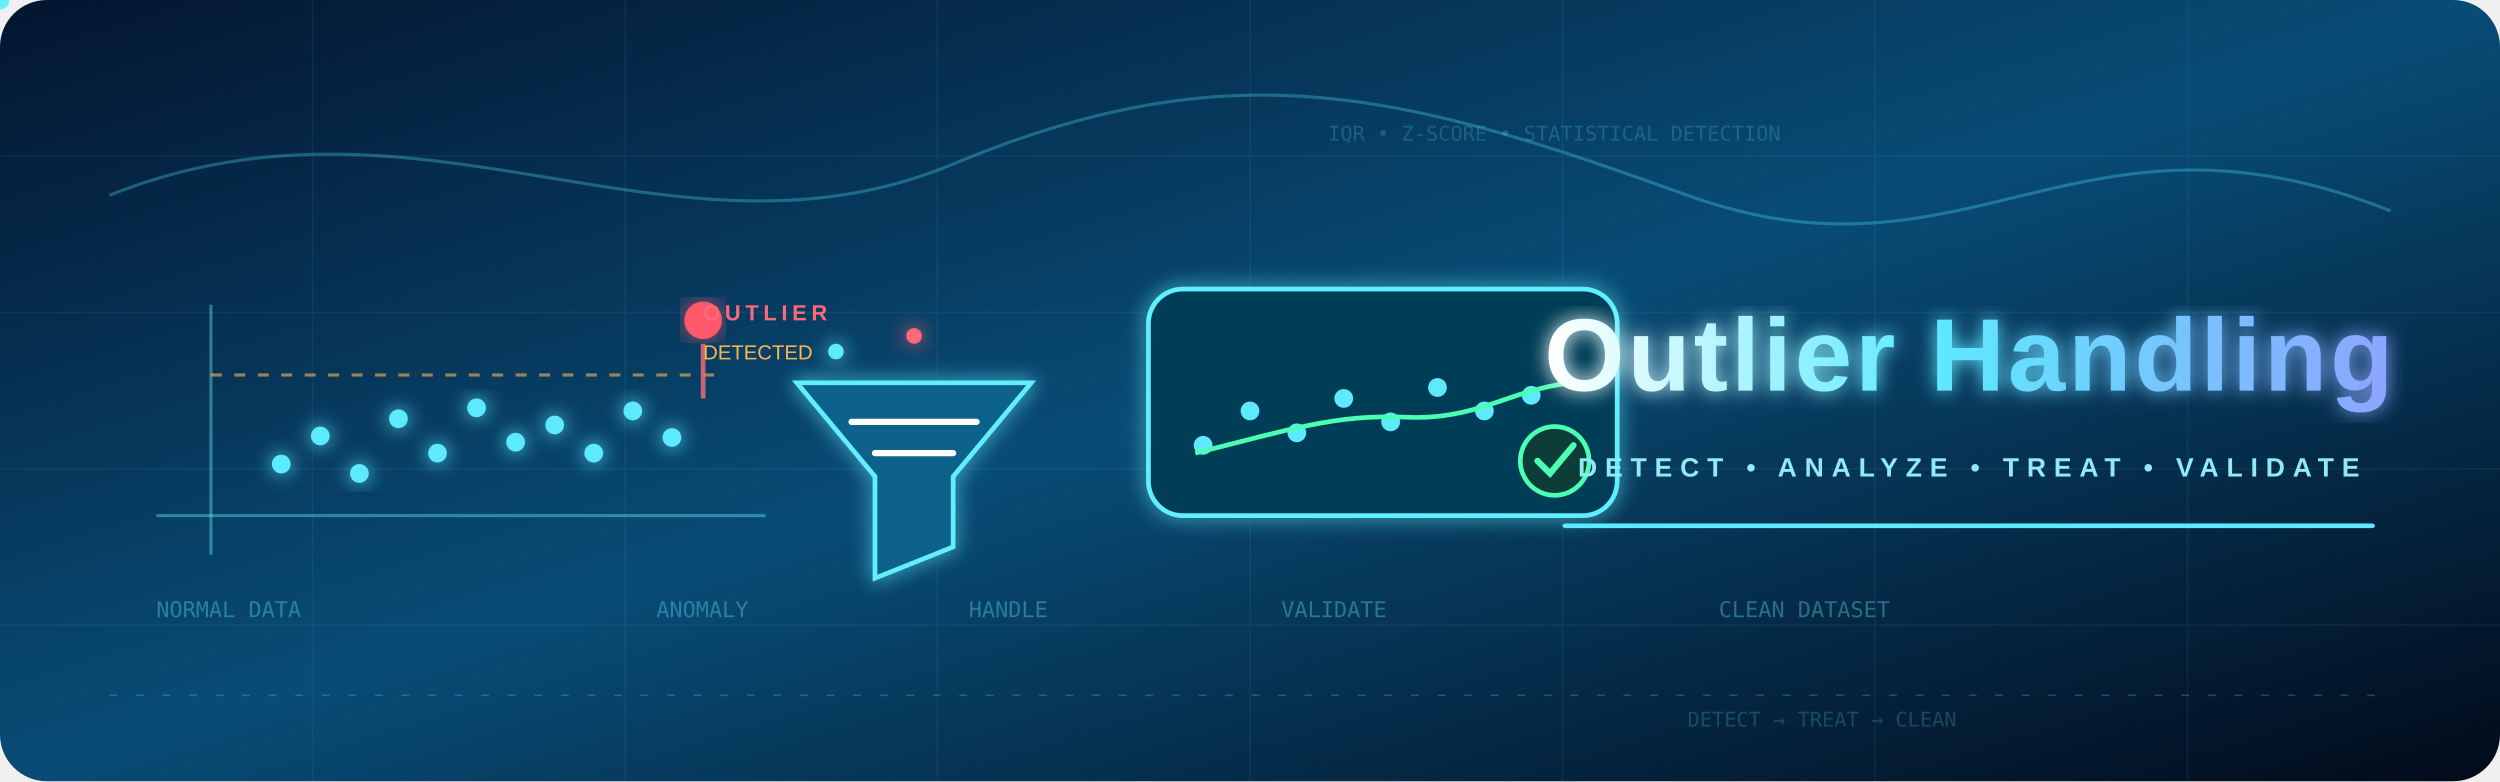
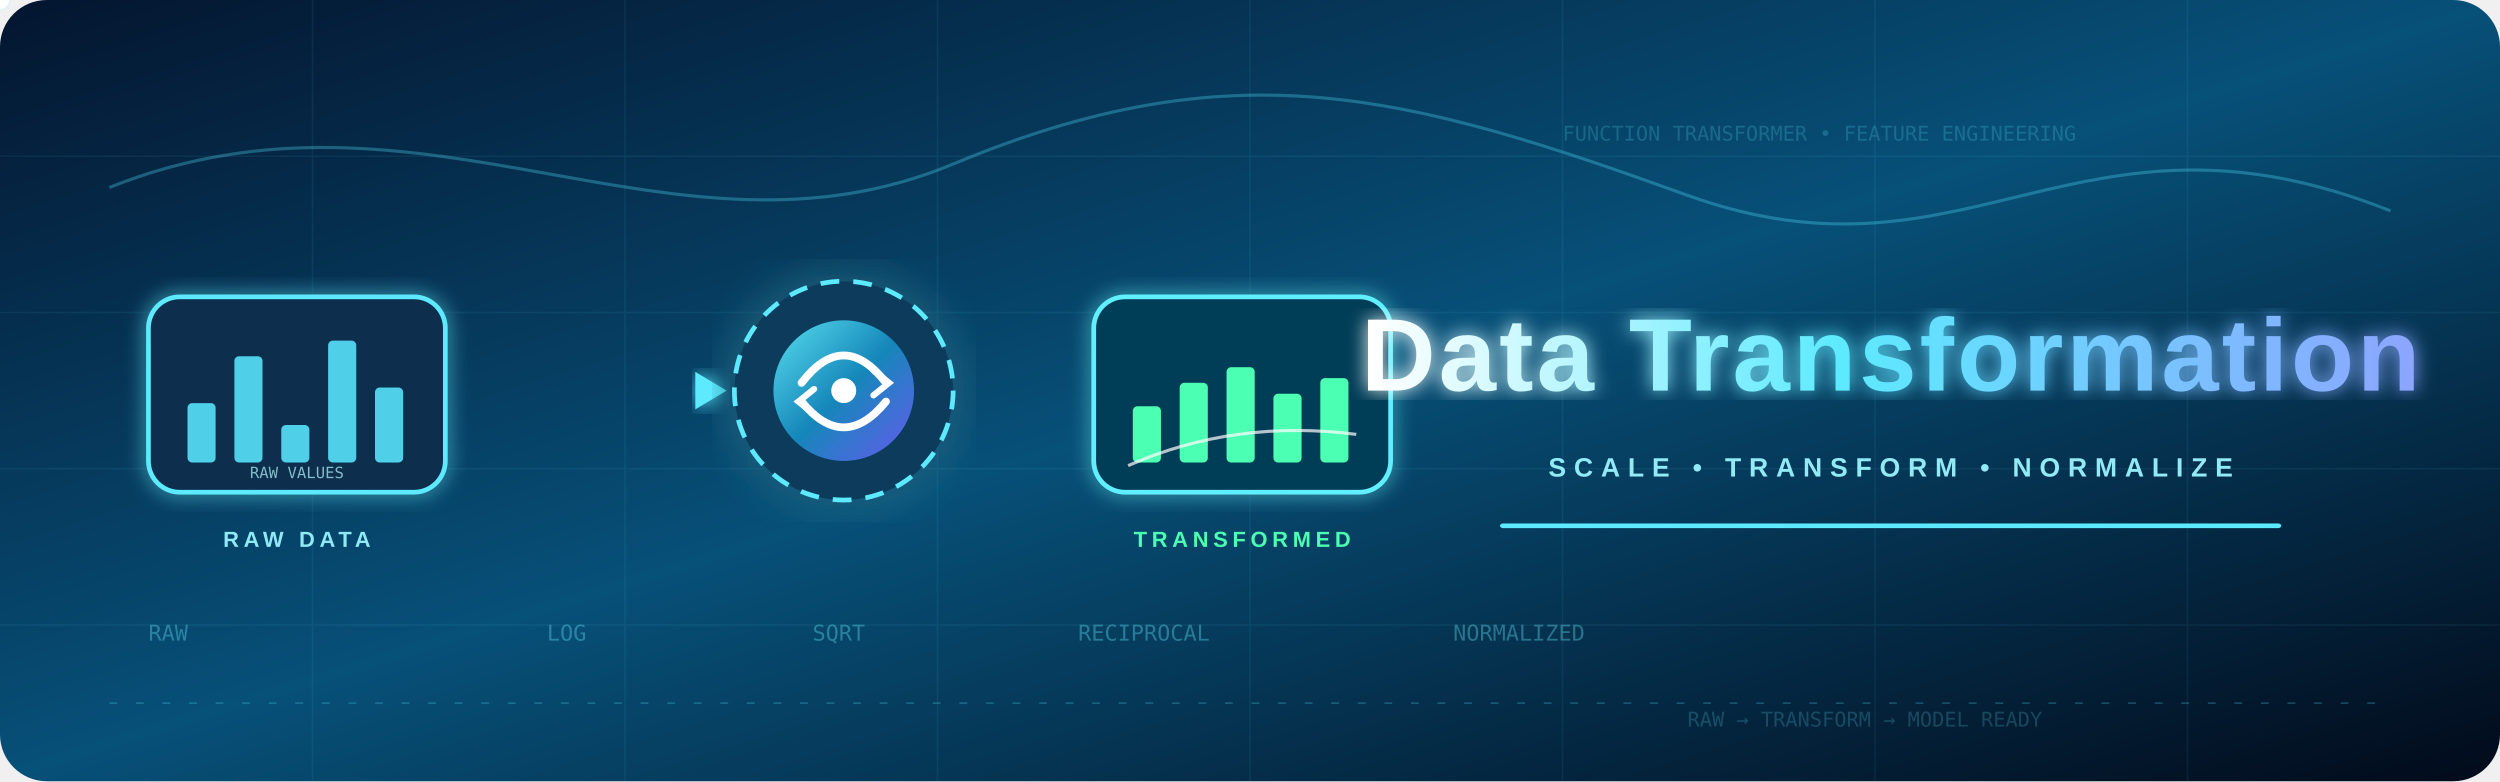
<svg xmlns="http://www.w3.org/2000/svg" width="1600" height="500" viewBox="0 0 1600 500">
  <defs>
    <linearGradient id="bg" x1="0" y1="0" x2="1" y2="1">
      <stop offset="0%" stop-color="#04152F" />
-       <stop offset="50%" stop-color="#084C76" />
+       <stop offset="50%" stop-color="#075078" />
      <stop offset="100%" stop-color="#020A1A" />
    </linearGradient>
    <linearGradient id="title" x1="0" y1="0" x2="1" y2="0">
      <stop offset="0%" stop-color="#FFFFFF" />
      <stop offset="45%" stop-color="#5DEAFF" />
      <stop offset="100%" stop-color="#8CA5FF" />
    </linearGradient>
-     <linearGradient id="danger" x1="0" y1="0" x2="1" y2="1">
-       <stop offset="0%" stop-color="#FF6B7A" />
-       <stop offset="100%" stop-color="#FFB84D" />
+     <linearGradient id="transform" x1="0" y1="0" x2="1" y2="1">
+       <stop offset="0%" stop-color="#62F0FF" />
+       <stop offset="50%" stop-color="#168FC4" />
+       <stop offset="100%" stop-color="#725CFF" />
    </linearGradient>
    <filter id="glow">
      <feGaussianBlur stdDeviation="6" result="blur" />
      <feMerge>
        <feMergeNode in="blur" />
        <feMergeNode in="SourceGraphic" />
      </feMerge>
    </filter>
-     <filter id="redGlow">
-       <feGaussianBlur stdDeviation="10" result="blur" />
+     <filter id="bigGlow">
+       <feGaussianBlur stdDeviation="13" result="blur" />
      <feMerge>
        <feMergeNode in="blur" />
        <feMergeNode in="SourceGraphic" />
      </feMerge>
    </filter>
  </defs>
  <rect width="1600" height="500" rx="30" fill="url(#bg)" />
  <g stroke="#61EFFF" opacity=".07">
    <path d="M0 100H1600" />
    <path d="M0 200H1600" />
    <path d="M0 300H1600" />
    <path d="M0 400H1600" />
    <path d="M200 0V500" />
    <path d="M400 0V500" />
    <path d="M600 0V500" />
    <path d="M800 0V500" />
    <path d="M1000 0V500" />
    <path d="M1200 0V500" />
    <path d="M1400 0V500" />
  </g>
-   <path d="M70 125          C270 45 430 180 610 105          S900 60 1080 125          S1330 55 1530 135" fill="none" stroke="#55E9FF" stroke-width="2" opacity=".3" />
+   <path d="M70 120          C270 40 430 180 610 105          S900 60 1080 125          S1330 55 1530 135" fill="none" stroke="#55E9FF" stroke-width="2" opacity=".3" />
  <g fill="#64F1FF" filter="url(#glow)">
    <circle r="6">
-       <animateMotion dur="5s" repeatCount="indefinite" path="M70 125 C270 45 430 180 610 105 S900 60 1080 125 S1330 55 1530 135" />
+       <animateMotion dur="5s" repeatCount="indefinite" path="M70 120 C270 40 430 180 610 105 S900 60 1080 125 S1330 55 1530 135" />
    </circle>
  </g>
-   <g transform="translate(100 185)">
-     <line x1="0" y1="145" x2="390" y2="145" stroke="#66EFFF" stroke-width="2" opacity=".4" />
-     <line x1="35" y1="170" x2="35" y2="10" stroke="#66EFFF" stroke-width="2" opacity=".4" />
-     <g fill="#5DEAFF" filter="url(#glow)">
-       <circle cx="80" cy="112" r="6" />
-       <circle cx="105" cy="94" r="6" />
-       <circle cx="130" cy="118" r="6" />
-       <circle cx="155" cy="83" r="6" />
-       <circle cx="180" cy="105" r="6" />
-       <circle cx="205" cy="76" r="6" />
-       <circle cx="230" cy="98" r="6" />
-       <circle cx="255" cy="87" r="6" />
-       <circle cx="280" cy="105" r="6" />
-       <circle cx="305" cy="78" r="6" />
-       <circle cx="330" cy="95" r="6" />
+   <g transform="translate(95 190)" filter="url(#glow)">
+     <rect x="0" y="0" width="190" height="125" rx="20" fill="#092D4D" stroke="#5DEAFF" stroke-width="3" />
+     <g fill="#4FCFE8">
+       <rect x="25" y="68" width="18" height="38" rx="3" />
+       <rect x="55" y="38" width="18" height="68" rx="3" />
+       <rect x="85" y="82" width="18" height="24" rx="3" />
+       <rect x="115" y="28" width="18" height="78" rx="3" />
+       <rect x="145" y="58" width="18" height="48" rx="3" />
    </g>
-     <circle cx="350" cy="20" r="12" fill="#FF596B" filter="url(#redGlow)">
-       <animate attributeName="r" values="9;17;9" dur="1.3s" repeatCount="indefinite" />
-     </circle>
-     <line x1="35" y1="55" x2="365" y2="55" stroke="#FFB84D" stroke-width="2" stroke-dasharray="7 8" opacity=".6" />
-     <path d="M350 35            L350 70" stroke="#FF6B75" stroke-width="3" marker-end="url(#arrow)" opacity=".8" />
+     <text x="95" y="116" text-anchor="middle" font-family="monospace" font-size="10" fill="#B8F8FF" opacity=".7">
+ 
+     RAW VALUES
+ 
+   </text>
  </g>
-   <text x="450" y="205" font-family="Arial" font-size="14" font-weight="700" letter-spacing="3" fill="#FF6877">
+   <text x="190" y="350" text-anchor="middle" font-family="Arial" font-size="14" font-weight="600" letter-spacing="3" fill="#8FEAF5">

-   OUTLIER
+   RAW DATA

</text>
-   <text x="450" y="230" font-family="Arial" font-size="13" fill="#FFB84D">
+   <g fill="none" stroke="#5DEAFF" stroke-width="4" stroke-linecap="round" filter="url(#glow)">
+     <path d="M300 250            C370 250 400 250 455 250" />
+   </g>
+   <circle r="6" fill="#FFFFFF" filter="url(#glow)">
+     <animateMotion dur="2s" repeatCount="indefinite" path="M300 250 C370 250 400 250 455 250" />
+   </circle>
+   <path d="M445 238          L465 250          L445 262Z" fill="#5DEAFF" filter="url(#glow)" />
+   <g transform="translate(465 175)" filter="url(#bigGlow)">
+     <circle cx="75" cy="75" r="70" fill="#083B5C" stroke="#5DEAFF" stroke-width="3" stroke-dasharray="12 9">
+       <animateTransform attributeName="transform" type="rotate" from="0 75 75" to="360 75 75" dur="6s" repeatCount="indefinite" />
+     </circle>
+     <circle cx="75" cy="75" r="45" fill="url(#transform)" opacity=".9" />
+     <path d="M48 70            Q75 35 102 70" fill="none" stroke="#FFFFFF" stroke-width="5" stroke-linecap="round" />
+     <path d="M94 62            L104 70            L94 78" fill="none" stroke="#FFFFFF" stroke-width="4" stroke-linecap="round" />
+     <path d="M102 82            Q75 115 48 82" fill="none" stroke="#FFFFFF" stroke-width="5" stroke-linecap="round" />
+     <path d="M56 74            L46 82            L56 90" fill="none" stroke="#FFFFFF" stroke-width="4" stroke-linecap="round" />
+     <circle cx="75" cy="75" r="8" fill="#FFFFFF">
+       <animate attributeName="r" values="7;14;7" dur="1.4s" repeatCount="indefinite" />
+     </circle>
+   </g>
+   <g transform="translate(700 190)" filter="url(#glow)">
+     <rect x="0" y="0" width="190" height="125" rx="20" fill="#063C56" stroke="#61EFFF" stroke-width="3" />
+     <g fill="#4CFFB3">
+       <rect x="25" y="70" width="18" height="36" rx="3">
+         <animate attributeName="height" values="36;42;36" dur="1.5s" repeatCount="indefinite" />
+       </rect>
+       <rect x="55" y="55" width="18" height="51" rx="3">
+         <animate attributeName="height" values="51;45;51" dur="1.7s" repeatCount="indefinite" />
+       </rect>
+       <rect x="85" y="45" width="18" height="61" rx="3">
+         <animate attributeName="height" values="61;54;61" dur="1.4s" repeatCount="indefinite" />
+       </rect>
+       <rect x="115" y="62" width="18" height="44" rx="3">
+         <animate attributeName="height" values="44;50;44" dur="1.8s" repeatCount="indefinite" />
+       </rect>
+       <rect x="145" y="52" width="18" height="54" rx="3">
+         <animate attributeName="height" values="54;47;54" dur="1.6s" repeatCount="indefinite" />
+       </rect>
+     </g>
+     <path d="M22 108            Q90 78 168 88" fill="none" stroke="#FFFFFF" stroke-width="2" opacity=".7" />
+   </g>
+   <text x="795" y="350" text-anchor="middle" font-family="Arial" font-size="14" font-weight="600" letter-spacing="3" fill="#4CFFB3">

-   DETECTED
+   TRANSFORMED

</text>
-   <g transform="translate(510 245)" filter="url(#glow)">
-     <path d="M0 0            H150            L100 60            V105            L50 125            V60            Z" fill="#0B628C" stroke="#63EEFF" stroke-width="3" />
-     <path d="M35 25H115" stroke="#FFFFFF" stroke-width="4" stroke-linecap="round" />
-     <path d="M50 45H100" stroke="#FFFFFF" stroke-width="4" stroke-linecap="round" />
-     <circle cx="25" cy="-20" r="5" fill="#5DEAFF">
-       <animate attributeName="cy" values="-20;20;70" dur="1.8s" repeatCount="indefinite" />
-     </circle>
-     <circle cx="75" cy="-30" r="5" fill="#FF6877">
-       <animate attributeName="cy" values="-30;20;70" dur="2.1s" repeatCount="indefinite" />
-     </circle>
-   </g>
-   <g transform="translate(735 185)" filter="url(#glow)">
-     <rect x="0" y="0" width="300" height="145" rx="22" fill="#063C56" stroke="#61EFFF" stroke-width="3" />
-     <g fill="#5DEAFF">
-       <circle cx="35" cy="100" r="6" />
-       <circle cx="65" cy="78" r="6" />
-       <circle cx="95" cy="92" r="6" />
-       <circle cx="125" cy="70" r="6" />
-       <circle cx="155" cy="85" r="6" />
-       <circle cx="185" cy="63" r="6" />
-       <circle cx="215" cy="78" r="6" />
-       <circle cx="245" cy="68" r="6" />
-     </g>
-     <path d="M30 105            C90 90 120 80 165 82            S230 65 270 60" fill="none" stroke="#4CFFB3" stroke-width="3" />
-     <circle cx="260" cy="110" r="22" fill="#073C39" stroke="#4CFFB3" stroke-width="3" />
-     <path d="M249 110            L257 118            L272 100" fill="none" stroke="#4CFFB3" stroke-width="4" stroke-linecap="round" />
-   </g>
  <g text-anchor="middle">
-     <text x="1260" y="250" font-family="Arial, Helvetica, sans-serif" font-size="66" font-weight="900" letter-spacing="2" fill="url(#title)" filter="url(#glow)">
+     <text x="1210" y="250" font-family="Arial, Helvetica, sans-serif" font-size="66" font-weight="900" letter-spacing="2" fill="url(#title)" filter="url(#glow)">

-     Outlier Handling
+     Data Transformation

  </text>
-     <text x="1260" y="305" font-family="Arial, Helvetica, sans-serif" font-size="17" font-weight="600" letter-spacing="5" fill="#91EAF5">
+     <text x="1210" y="305" font-family="Arial, Helvetica, sans-serif" font-size="17" font-weight="600" letter-spacing="5" fill="#91EAF5">

-     DETECT • ANALYZE • TREAT • VALIDATE
+     SCALE • TRANSFORM • NORMALIZE

  </text>
-     <rect x="1000" y="335" width="520" height="3" rx="2" fill="#5DEAFF">
-       <animate attributeName="width" values="70;520;70" dur="3s" repeatCount="indefinite" />
-       <animate attributeName="x" values="1260;1000;1260" dur="3s" repeatCount="indefinite" />
+     <rect x="960" y="335" width="500" height="3" rx="2" fill="#5DEAFF">
+       <animate attributeName="width" values="70;500;70" dur="3s" repeatCount="indefinite" />
+       <animate attributeName="x" values="1210;960;1210" dur="3s" repeatCount="indefinite" />
    </rect>
  </g>
  <g font-family="monospace" font-size="14" fill="#67EFFF" opacity=".35">
-     <text x="100" y="395">
-     NORMAL DATA
+     <text x="95" y="410">
+     RAW
  </text>
-     <text x="420" y="395">
-     ANOMALY
+     <text x="350" y="410">
+     LOG
  </text>
-     <text x="620" y="395">
-     HANDLE
+     <text x="520" y="410">
+     SQRT
  </text>
-     <text x="820" y="395">
-     VALIDATE
+     <text x="690" y="410">
+     RECIPROCAL
  </text>
-     <text x="1100" y="395">
-     CLEAN DATASET
+     <text x="930" y="410">
+     NORMALIZED
  </text>
  </g>
-   <path d="M70 445H1530" stroke="#5DEAFF" stroke-width="1" stroke-dasharray="5 12" opacity=".25" />
+   <path d="M70 450H1530" stroke="#5DEAFF" stroke-width="1" stroke-dasharray="5 12" opacity=".25" />
  <g font-family="monospace" font-size="13" fill="#65EFFF" opacity=".2">
-     <text x="850" y="90">
-     IQR • Z-SCORE • STATISTICAL DETECTION
+     <text x="1000" y="90">
+     FUNCTION TRANSFORMER • FEATURE ENGINEERING
  </text>
    <text x="1080" y="465">
-     DETECT → TREAT → CLEAN
+     RAW → TRANSFORM → MODEL READY
  </text>
  </g>
  <rect x="-250" y="0" width="100" height="500" fill="#FFFFFF" opacity=".06">
    <animateTransform attributeName="transform" type="translate" values="-400 0;2000 0" dur="5s" repeatCount="indefinite" />
  </rect>
</svg>
